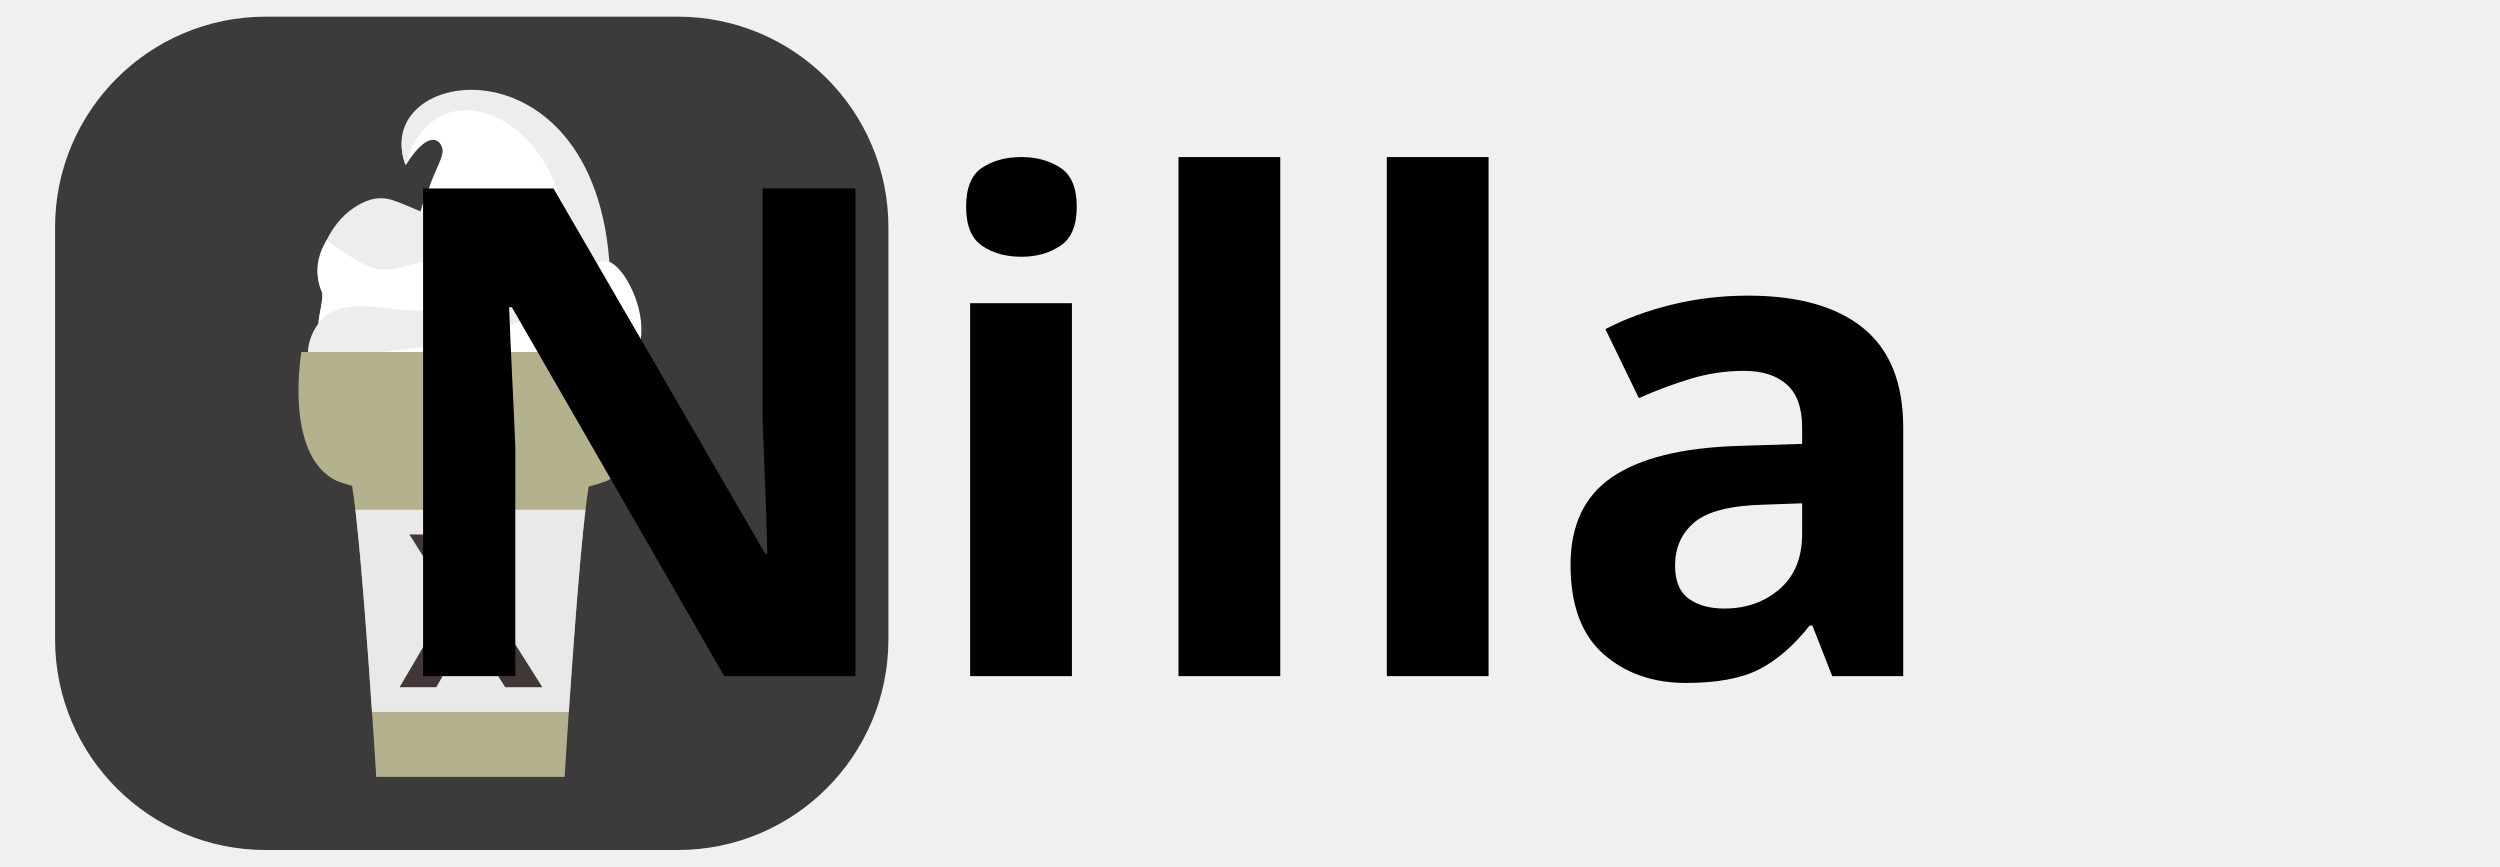
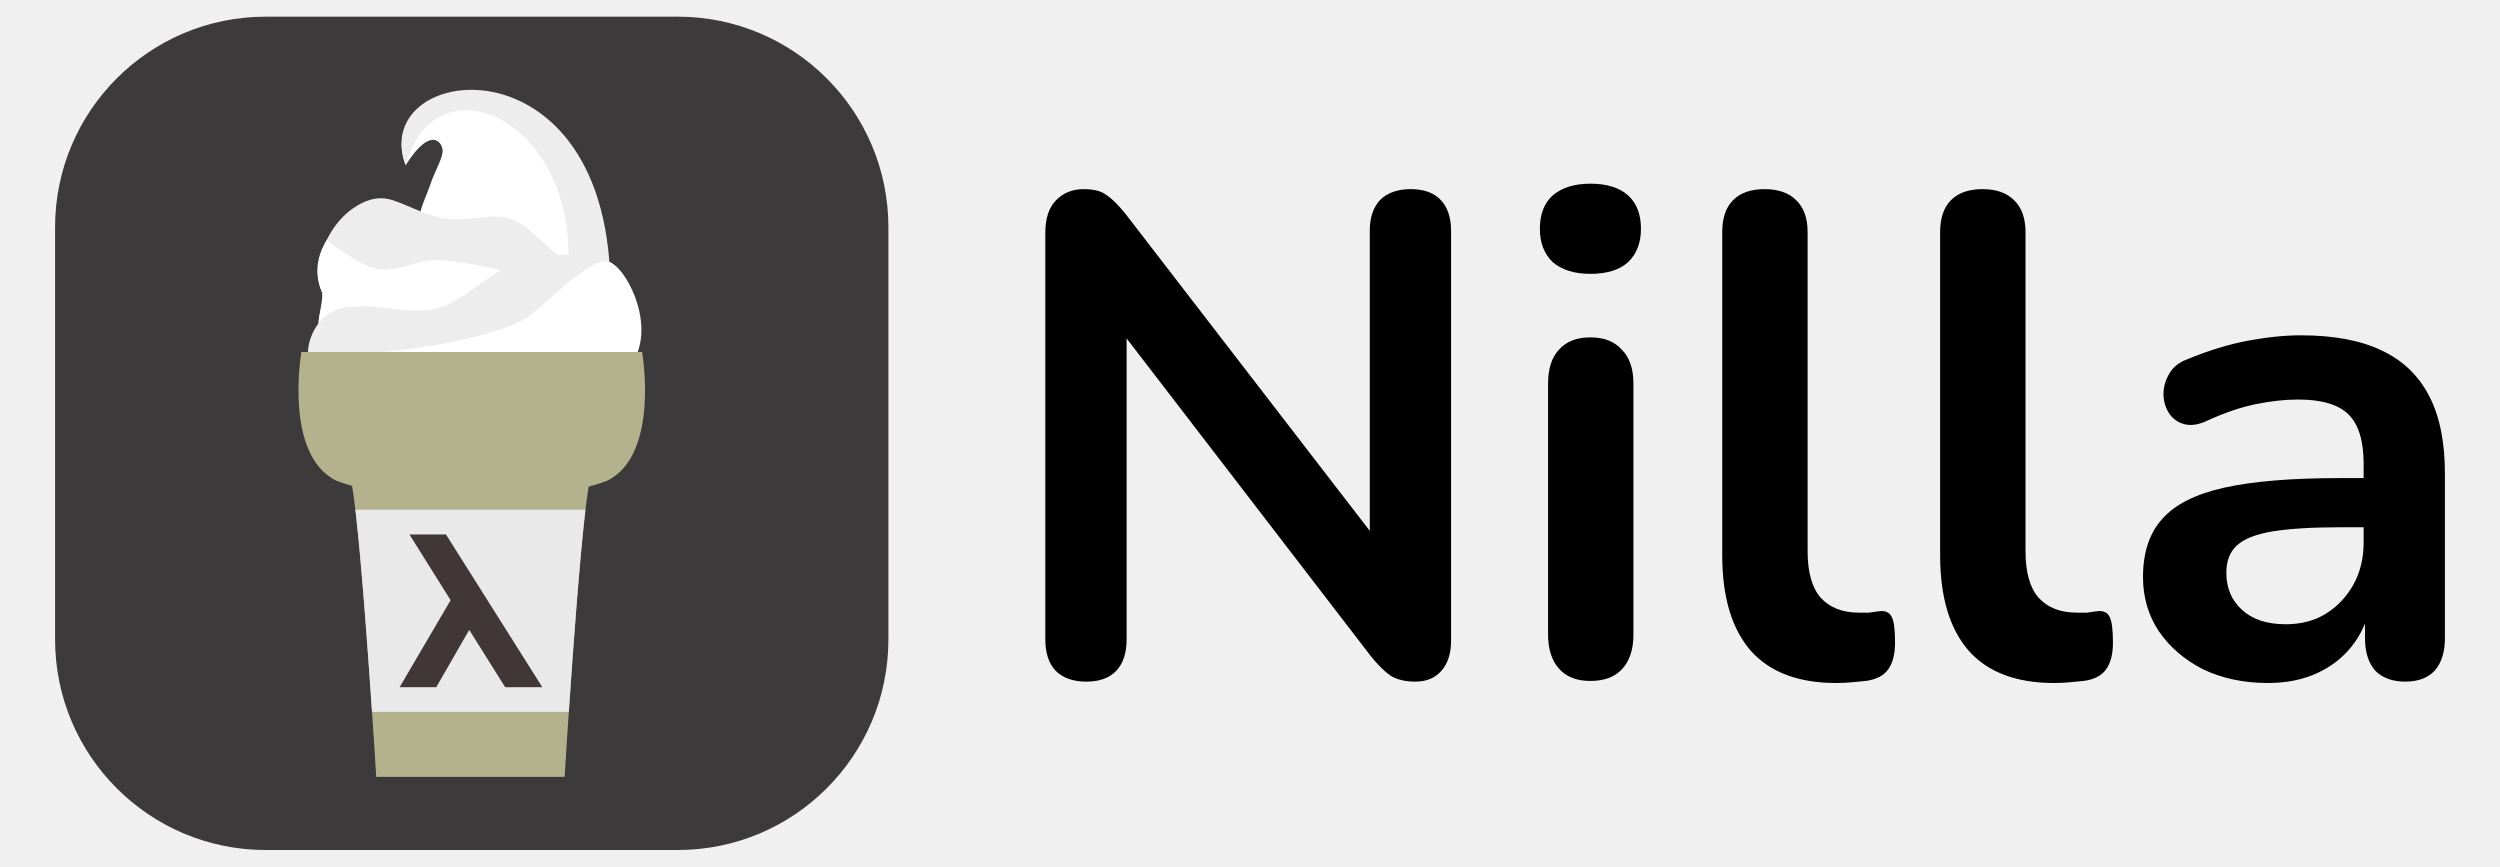
<svg xmlns="http://www.w3.org/2000/svg" width="1500" height="520" viewBox="0 0 396.875 137.583" version="1.1" id="svg1">
  <defs id="defs1">
    </defs>
  <g id="layer2" />
  <g id="layer1" transform="translate(-15.34413,-15.2141)" />
  <rect style="fill:#3c3a3a;fill-opacity:1;stroke-width:0.265;stroke-linecap:round;stroke-linejoin:round;paint-order:markers fill stroke" id="rect8" width="132.292" height="132.292" x="8.743" y="2.646" rx="33.437" ry="33.437" />
  <g id="g8" transform="matrix(0.8441219,0,0,0.8441219,18.84269,13.20767)">
    <path style="fill:#ffffff;fill-opacity:1;stroke:none;stroke-width:0.265px;stroke-linecap:butt;stroke-linejoin:miter;stroke-opacity:1" d="M 91.083,38.232 C 93.244,18.53 83.176,4.107 69.255,2.051 64.631,1.367 59.019,2.461 55.695,5.622 c -3.237,3.079 -2.674,7.599 -1.72,9.79 4.923,-7.797 7.088,-4.005 6.945,-2.514 -0.143,1.492 -1.449,3.613 -2.315,6.152 -1.343,3.934 -3.175,5.922 -1.654,13.097 1.228,5.791 16.081,14.364 21.894,15.478 5.382,1.032 11.636,-3.911 12.237,-9.393 z" id="path10" />
    <path style="fill:#ededed;fill-opacity:1;stroke:none;stroke-width:0.265px;stroke-linecap:butt;stroke-linejoin:miter;stroke-opacity:1" d="m 88.9,42.333 c 1.736,-4.286 -4.452,-8.339 -7.938,-11.377 -3.509,-3.058 -5.665,-5.962 -10.319,-5.887 -2.921,0.047 -6.204,0.851 -9.26,0.397 -3.49,-0.518 -7.063,-2.597 -9.988,-3.506 -2.829,-0.879 -5.281,0.165 -7.342,1.587 -3.201,2.21 -5.413,6.015 -6.35,9.79 -0.48,1.933 -0.332,4.157 0.529,5.953 0.661,1.378 -0.947,4.731 -0.595,6.218 0.334,1.412 1.265,2.397 2.117,3.572 2.423,3.342 7.785,0.393 11.708,0.529 12.705,0.441 32.666,4.507 37.439,-7.276 z" id="path9" />
    <path style="fill:#ffffff;fill-opacity:1;stroke:none;stroke-width:0.265px;stroke-linecap:butt;stroke-linejoin:miter;stroke-opacity:1" d="m 84.138,38.48 c 0,0 -15.87,-4.945 -24.077,-5.227 -3.853,-0.132 -7.656,2.39 -11.443,1.672 -3.585,-0.68 -9.5,-5.439 -9.5,-5.439 -3.083,5.042 -1.219,8.792 -0.885,9.805 0.351,1.063 -0.806,4.955 -0.595,6.218 0.398,10.43 44.715,2.254 44.715,2.254 z" id="path12" />
    <path style="fill:#ededed;fill-opacity:1;stroke:none;stroke-width:0.265px;stroke-linecap:butt;stroke-linejoin:miter;stroke-opacity:1" d="M 53.975,15.412 C 59.888,-6.615 90.737,8.58 83.476,42.201 l 8.93,0.198 C 94.589,-10.12 46.501,-4.233 53.975,15.412 Z" id="path11" />
    <path style="fill:#ededed;fill-opacity:1;stroke:none;stroke-width:0.265px;stroke-linecap:butt;stroke-linejoin:miter;stroke-opacity:1" d="m 91.414,61.648 c 6.972,-5.353 8.527,-19.325 3.043,-26.194 -3.847,-4.818 -12.346,-3.206 -18.389,-1.984 -5.882,1.189 -10.003,6.982 -15.743,8.731 -6.943,2.116 -16.201,-2.89 -21.696,1.852 -2.47,2.132 -4.082,6.826 -2.249,9.525 10.418,15.337 40.327,19.361 55.033,8.07 z" id="path8" />
    <path style="fill:#ffffff;fill-opacity:1;stroke:none;stroke-width:0.265px;stroke-linecap:butt;stroke-linejoin:miter;stroke-opacity:1" d="m 49.578,50.556 c 0,0 17.614,-1.51 26.392,-5.969 3.516,-1.786 12.823,-12.676 16.507,-10.888 3.836,1.862 10.364,15.629 1.066,22.054 l -44.34,1.216 z" id="path13" />
    <path id="rect1" style="fill:#b4b28d;fill-opacity:1;stroke:none;stroke-width:0.273;stroke-linecap:round;stroke-linejoin:round;stroke-opacity:1;paint-order:markers fill stroke" d="m 49.702,65.77 c 0,0 -3.382,19.369 6.632,24.242 0.975,0.363 1.945,0.668 2.906,0.933 1.917,11.464 4.537,54.719 4.537,54.719 h 1.003 16.712 16.712 1.003 c 0,0 2.6,-42.926 4.515,-54.578 1.131,-0.293 2.275,-0.646 3.427,-1.074 10.013,-4.872 6.632,-24.242 6.632,-24.242 H 81.74 Z" transform="translate(-15.34413,-15.2141)" />
    <path id="rect1-5" style="fill:#e9e9e9;fill-opacity:1;stroke:none;stroke-width:0.273;stroke-linecap:round;stroke-linejoin:round;stroke-opacity:1;paint-order:markers fill stroke" d="m 59.862,95.427 c 1.148,9.792 2.349,26.52 3.121,38.035 h 37.012 c 0.773,-11.518 1.975,-28.248 3.123,-38.035 z" transform="translate(-15.34413,-15.2141)" />
    <path id="path3" style="fill:#423737;fill-opacity:1;stroke-width:0.334;stroke-linecap:round;stroke-linejoin:round;paint-order:markers fill stroke" d="m 61.549,84.864 -6.875,2e-6 7.75,12.364 -9.598,16.368 6.892,-2.3e-4 6.207,-10.782 6.759,10.782 6.99,2.3e-4 z" />
  </g>
-   <text xml:space="preserve" style="font-size:108.437px;line-height:1.25;font-family:Nunito;-inkscape-font-specification:Nunito;text-align:end;text-anchor:end;stroke-width:0.753" x="394.855" y="107.341" id="text8">
-     <tspan id="tspan8" style="font-weight:bold;font-size:108.437px;stroke-width:0.753" x="394.855" y="107.341">Nilla</tspan>
-   </text>
+   <path style="font-weight:bold;font-size:108.437px;line-height:1.25;font-family:Nunito;-inkscape-font-specification:Nunito;text-align:end;text-anchor:end;stroke-width:0.753" d="m 172.451,108.209 q -3.145,0 -4.88,-1.735 -1.627,-1.735 -1.627,-4.988 V 36.965 q 0,-3.362 1.627,-5.097 1.735,-1.843 4.446,-1.843 2.494,0 3.687,0.976 1.301,0.867 3.036,3.036 l 41.531,53.893 h -2.819 V 36.64 q 0,-3.145 1.627,-4.88 1.735,-1.735 4.88,-1.735 3.145,0 4.771,1.735 1.627,1.735 1.627,4.88 v 65.062 q 0,3.036 -1.518,4.771 -1.518,1.735 -4.121,1.735 -2.494,0 -4.012,-0.976 -1.41,-0.976 -3.145,-3.145 L 176.138,50.195 h 2.711 v 51.291 q 0,3.253 -1.627,4.988 -1.627,1.735 -4.771,1.735 z m 80.026,-0.108 q -3.253,0 -4.988,-1.952 -1.735,-1.952 -1.735,-5.422 V 60.93 q 0,-3.578 1.735,-5.422 1.735,-1.952 4.988,-1.952 3.253,0 4.988,1.952 1.843,1.843 1.843,5.422 v 39.796 q 0,3.47 -1.735,5.422 -1.735,1.952 -5.097,1.952 z m 0,-64.628 q -3.795,0 -5.964,-1.843 -2.06,-1.952 -2.06,-5.313 0,-3.47 2.06,-5.313 2.169,-1.843 5.964,-1.843 3.904,0 5.964,1.843 2.06,1.843 2.06,5.313 0,3.362 -2.06,5.313 -2.06,1.843 -5.964,1.843 z m 39.037,64.954 q -9,0 -13.555,-5.097 -4.554,-5.205 -4.554,-15.181 V 36.857 q 0,-3.362 1.735,-5.097 1.735,-1.735 4.988,-1.735 3.253,0 4.988,1.735 1.843,1.735 1.843,5.097 v 50.64 q 0,4.988 2.06,7.374 2.169,2.386 6.072,2.386 0.868,0 1.627,0 0.759,-0.108 1.518,-0.217 1.518,-0.217 2.06,0.867 0.542,0.976 0.542,4.121 0,2.711 -1.084,4.229 -1.084,1.518 -3.578,1.843 -1.084,0.108 -2.277,0.217 -1.193,0.108 -2.386,0.108 z m 34.591,0 q -9,0 -13.555,-5.097 -4.554,-5.205 -4.554,-15.181 V 36.857 q 0,-3.362 1.735,-5.097 1.735,-1.735 4.988,-1.735 3.253,0 4.988,1.735 1.843,1.735 1.843,5.097 v 50.64 q 0,4.988 2.06,7.374 2.169,2.386 6.072,2.386 0.868,0 1.627,0 0.759,-0.108 1.518,-0.217 1.518,-0.217 2.06,0.867 0.542,0.976 0.542,4.121 0,2.711 -1.084,4.229 -1.084,1.518 -3.578,1.843 -1.084,0.108 -2.277,0.217 -1.193,0.108 -2.386,0.108 z m 33.941,0 q -5.747,0 -10.302,-2.169 -4.446,-2.277 -7.048,-6.072 -2.494,-3.795 -2.494,-8.567 0,-5.856 3.036,-9.217 3.036,-3.47 9.868,-4.988 6.832,-1.518 18.326,-1.518 h 5.422 v 7.807 h -5.313 q -6.723,0 -10.735,0.651 -4.012,0.651 -5.747,2.277 -1.627,1.518 -1.627,4.337 0,3.578 2.494,5.856 2.494,2.277 6.94,2.277 3.578,0 6.289,-1.627 2.819,-1.735 4.446,-4.663 1.627,-2.928 1.627,-6.723 V 73.617 q 0,-5.422 -2.386,-7.807 -2.386,-2.386 -8.024,-2.386 -3.145,0 -6.832,0.759 -3.578,0.759 -7.591,2.602 -2.06,0.976 -3.687,0.542 -1.518,-0.434 -2.386,-1.735 -0.868,-1.41 -0.868,-3.036 0,-1.627 0.868,-3.145 0.868,-1.627 2.928,-2.386 4.988,-2.06 9.542,-2.928 4.663,-0.867 8.458,-0.867 7.807,0 12.796,2.386 5.097,2.386 7.591,7.265 2.494,4.771 2.494,12.362 v 26.025 q 0,3.362 -1.627,5.205 -1.627,1.735 -4.663,1.735 -3.036,0 -4.771,-1.735 -1.627,-1.843 -1.627,-5.205 v -5.205 h 0.867 q -0.759,3.795 -3.036,6.615 -2.169,2.711 -5.53,4.229 -3.362,1.518 -7.699,1.518 z" id="text8" aria-label="Nilla" />
</svg>
